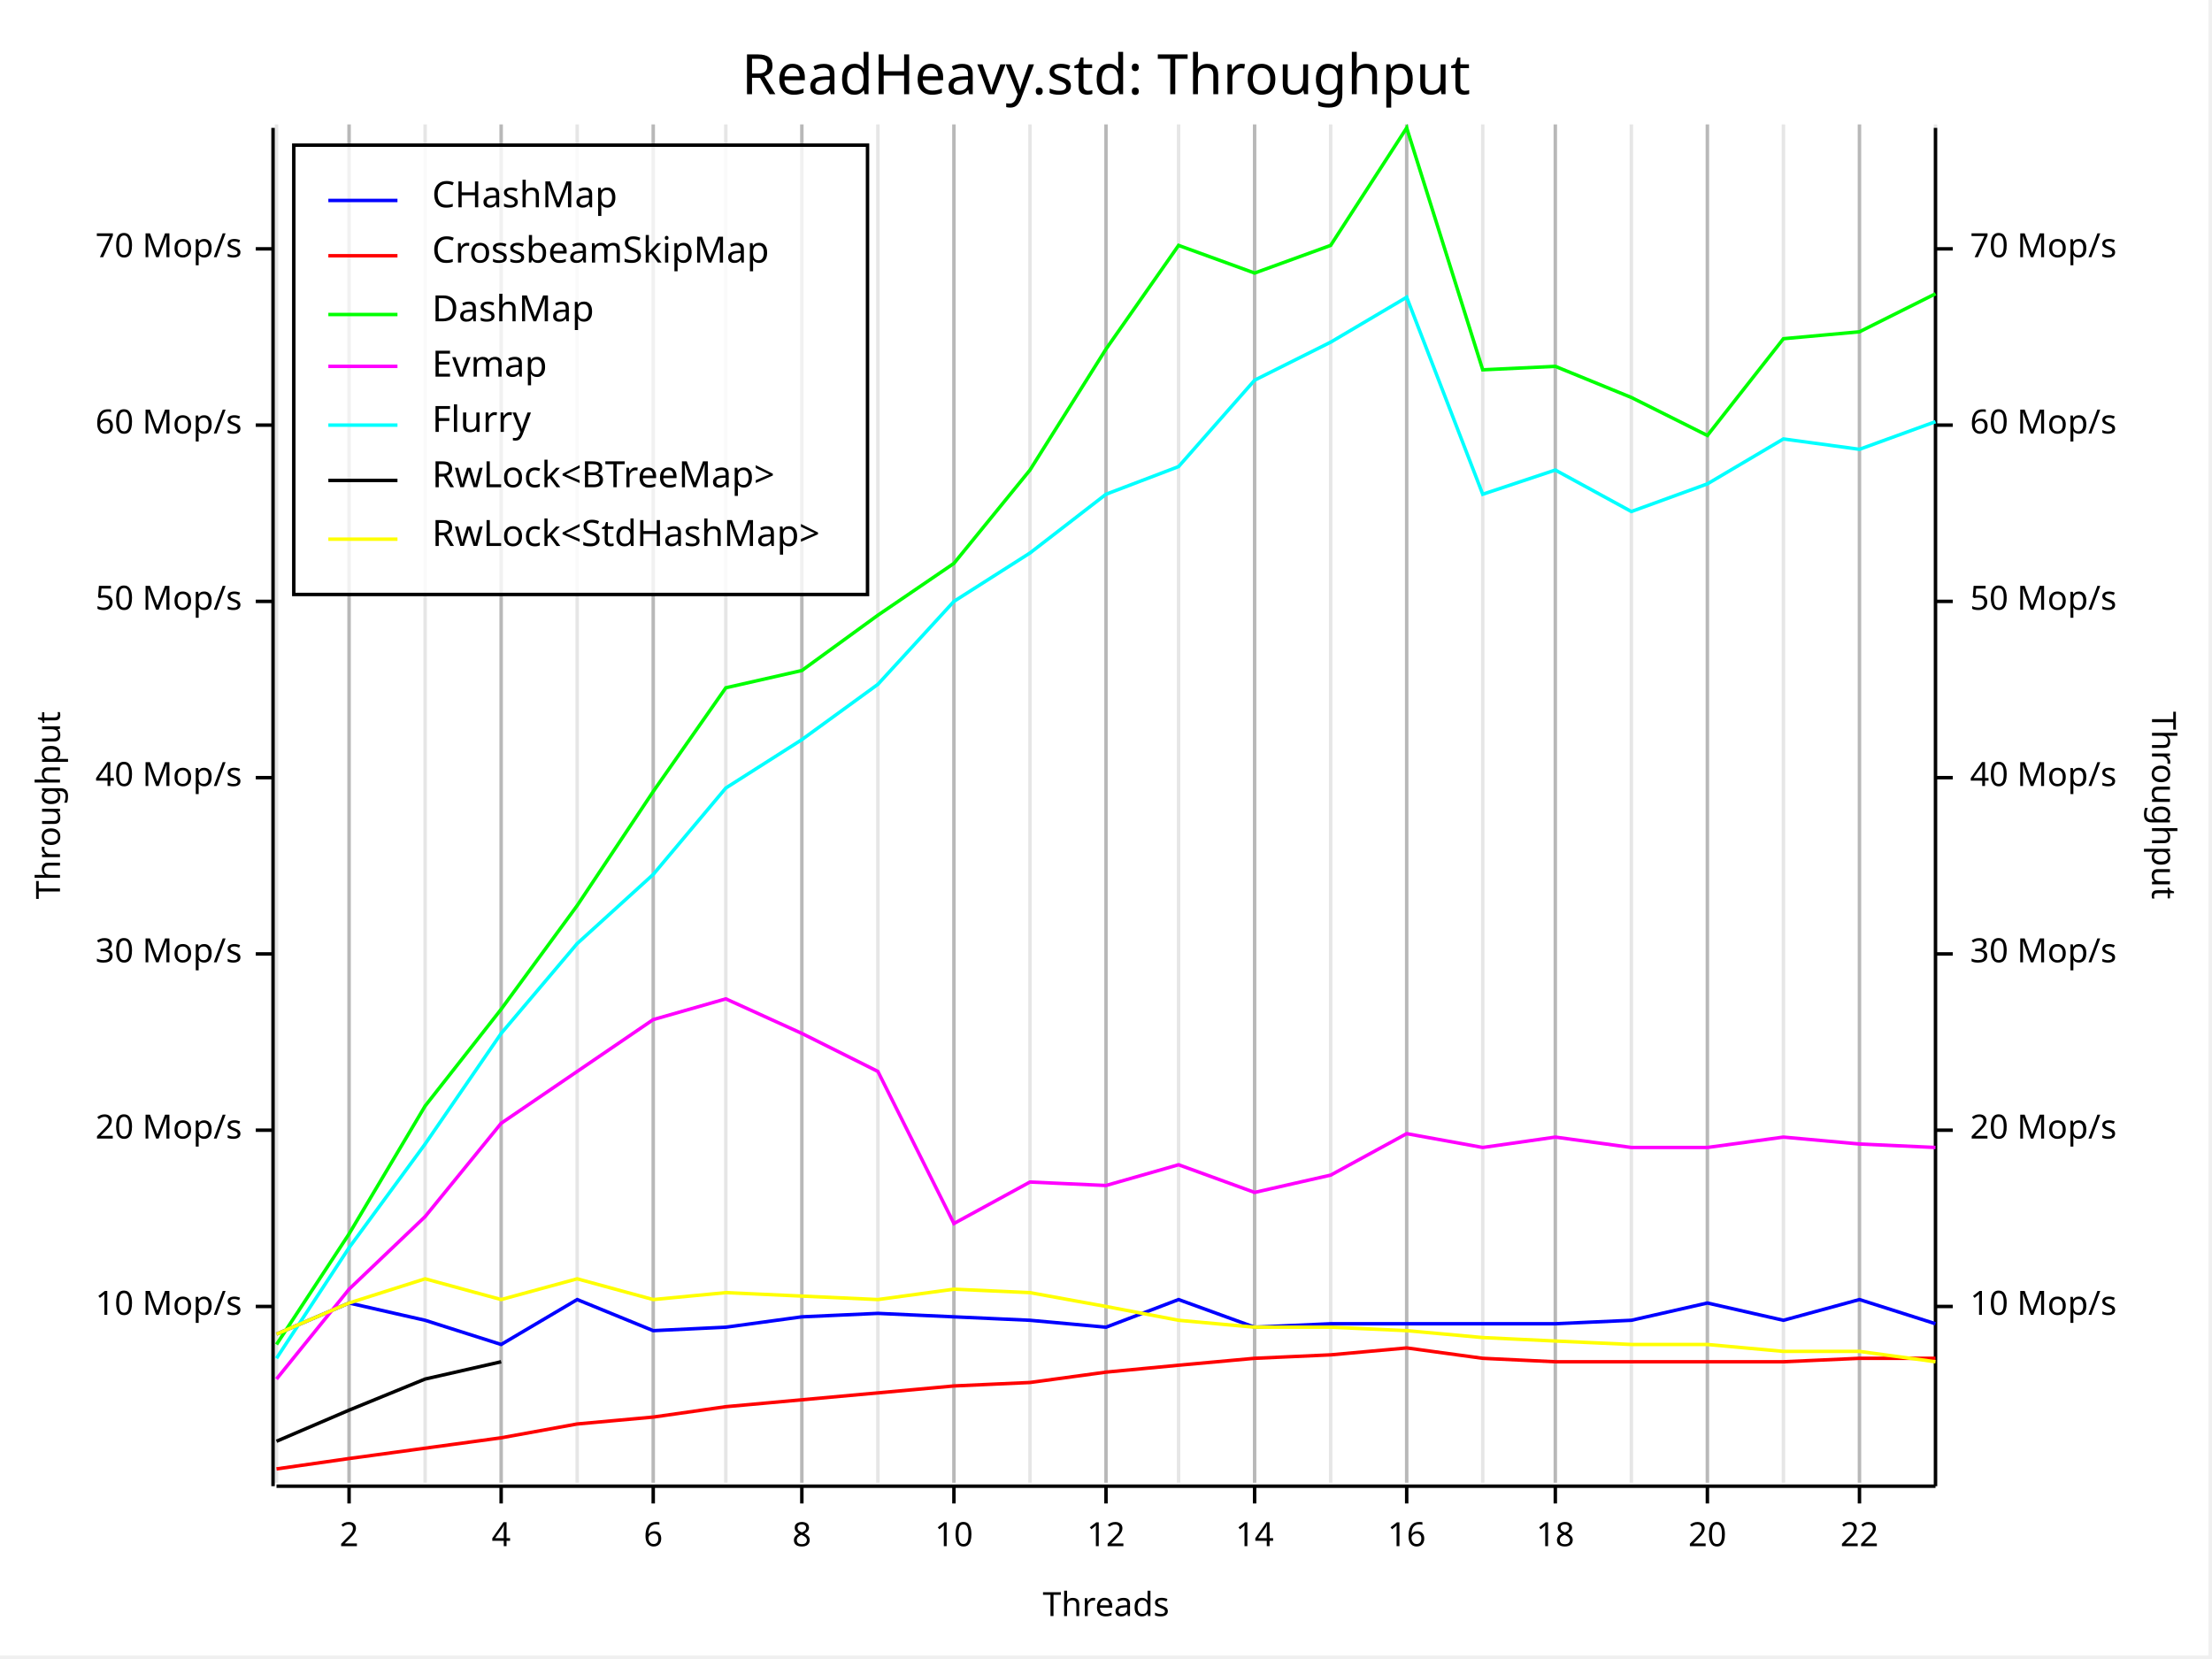
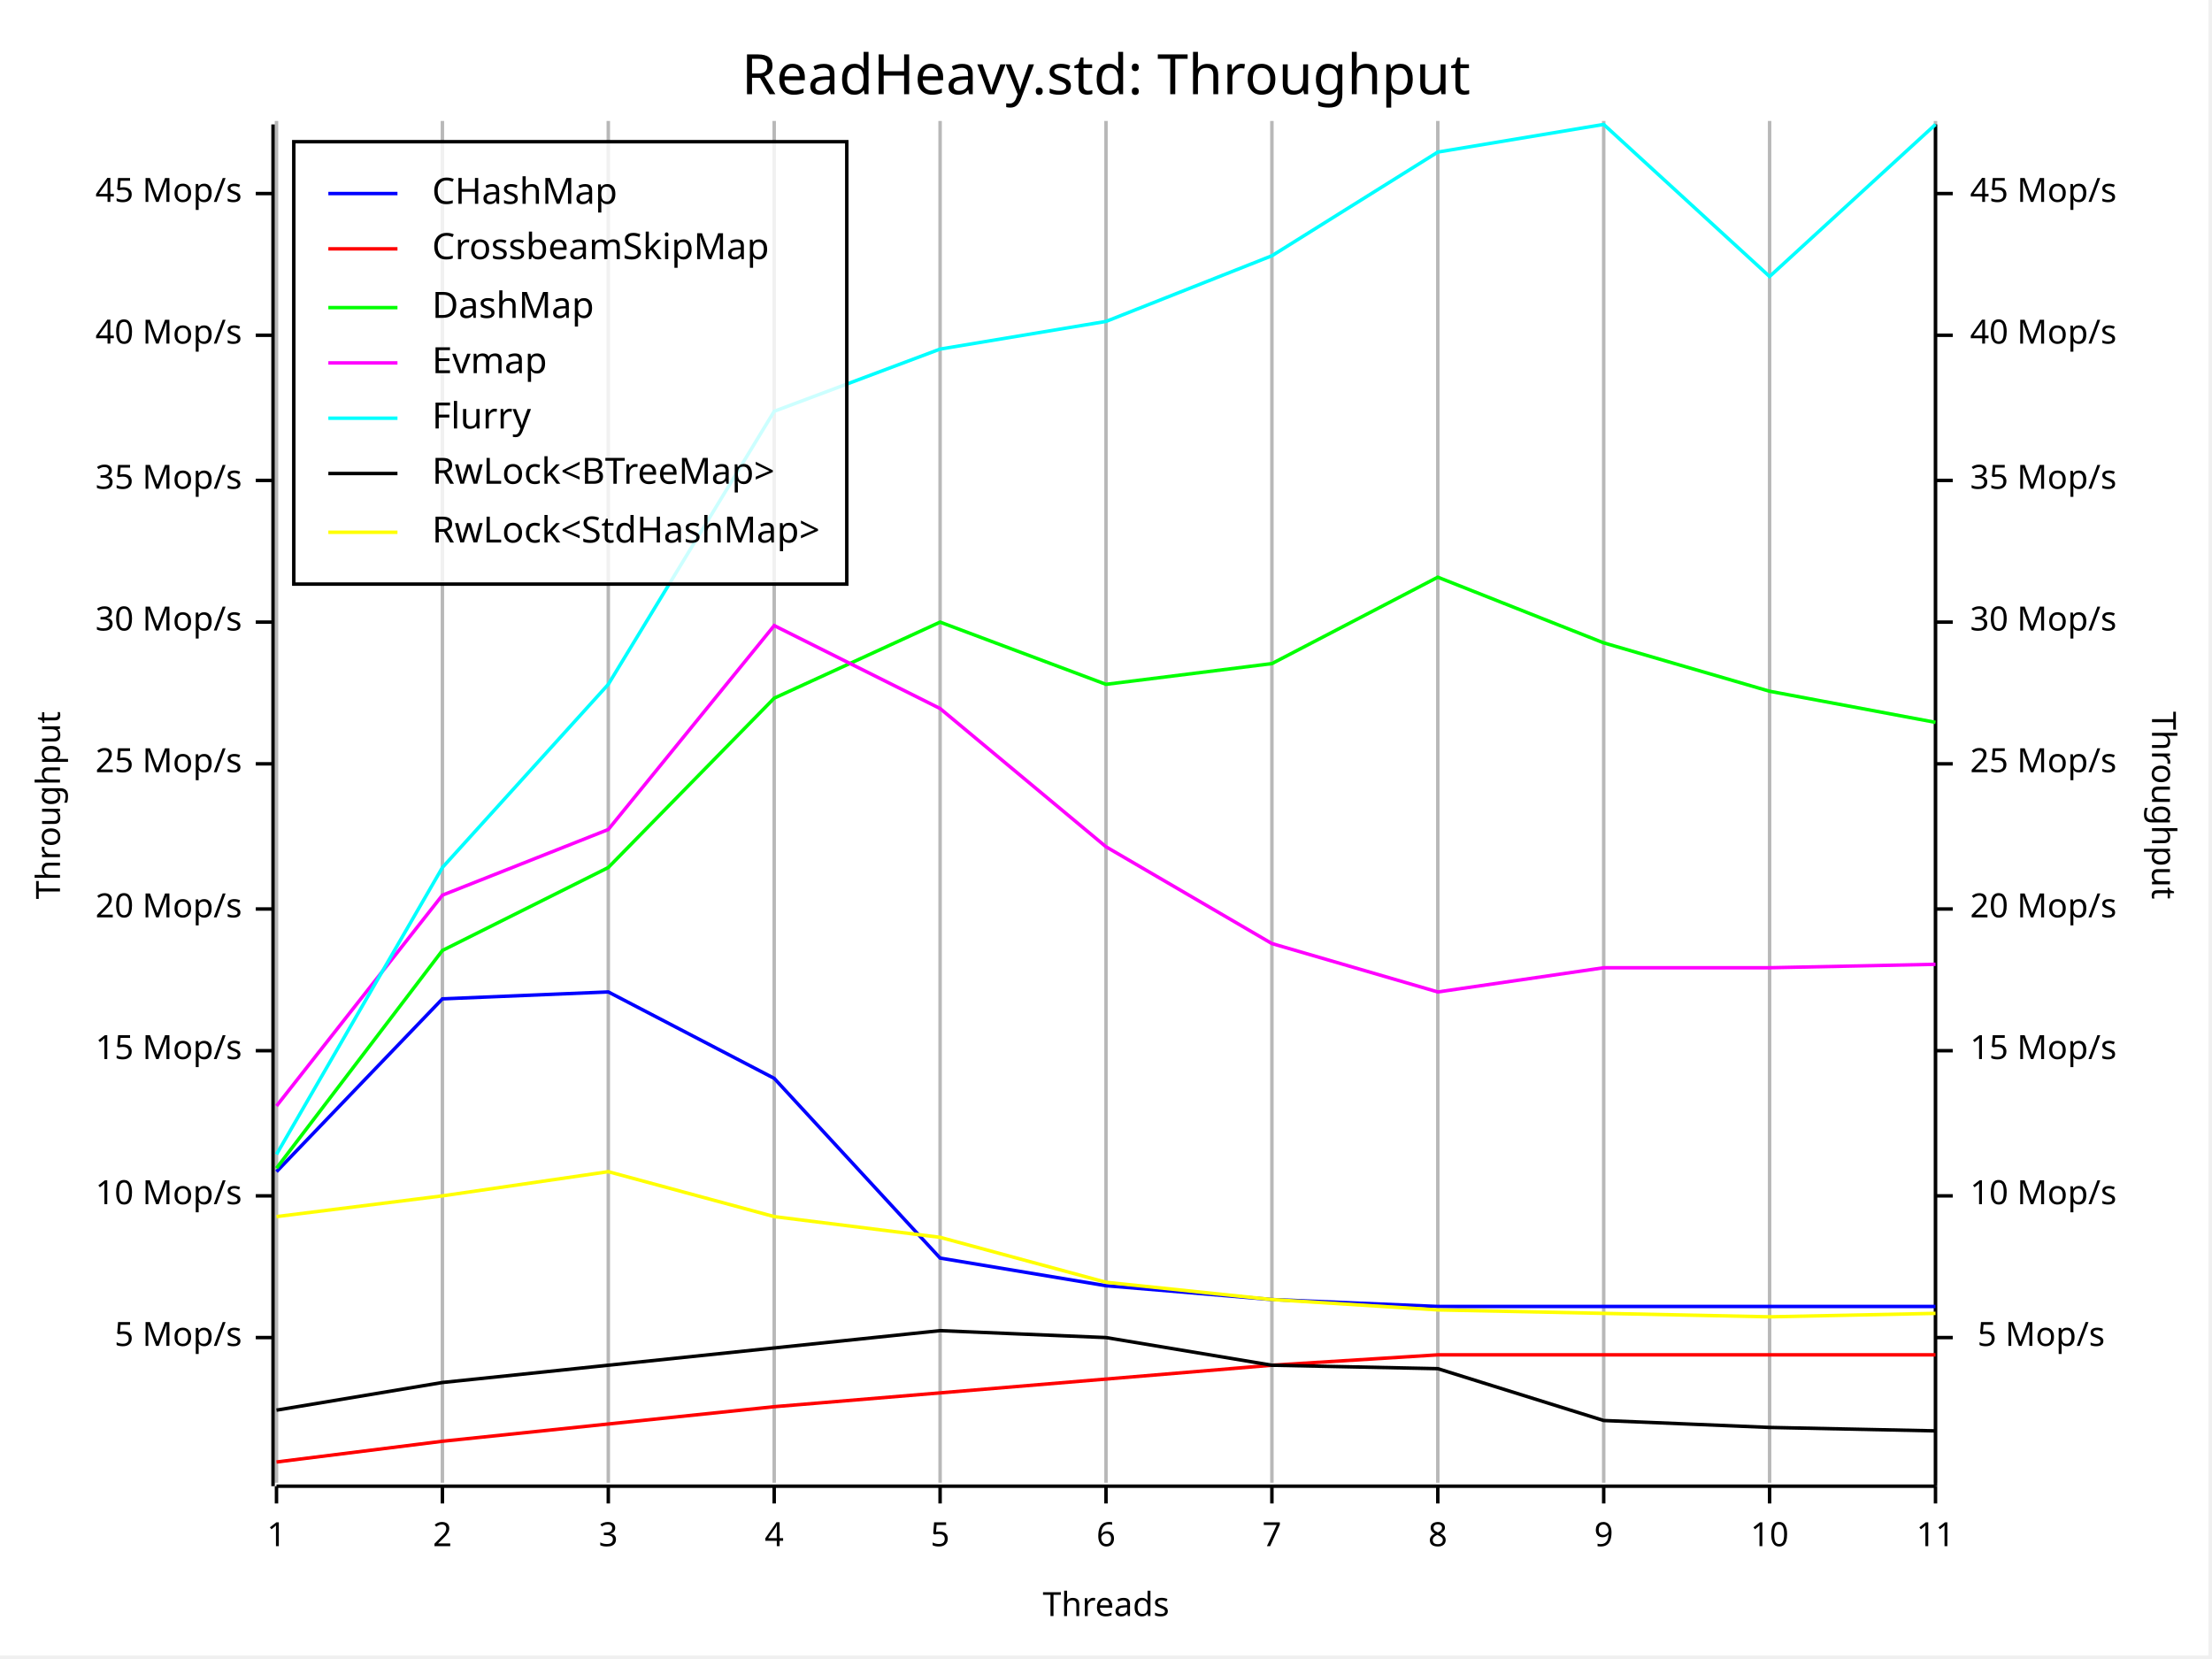
<svg xmlns="http://www.w3.org/2000/svg" width="640" height="480" viewBox="0 0 640 480">
  <rect x="0" y="0" width="639" height="479" opacity="1" fill="#FFFFFF" stroke="none" />
  <text x="320" y="15" dy="0.76em" text-anchor="middle" font-family="Fira Code" font-size="16.129" opacity="1" fill="#000000">
ReadHeavy.std: Throughput
</text>
-   <line opacity="0.1" stroke="#000000" stroke-width="1" x1="80" y1="429" x2="80" y2="36" />
-   <line opacity="0.1" stroke="#000000" stroke-width="1" x1="101" y1="429" x2="101" y2="36" />
-   <line opacity="0.1" stroke="#000000" stroke-width="1" x1="123" y1="429" x2="123" y2="36" />
-   <line opacity="0.1" stroke="#000000" stroke-width="1" x1="145" y1="429" x2="145" y2="36" />
-   <line opacity="0.1" stroke="#000000" stroke-width="1" x1="167" y1="429" x2="167" y2="36" />
-   <line opacity="0.1" stroke="#000000" stroke-width="1" x1="189" y1="429" x2="189" y2="36" />
-   <line opacity="0.1" stroke="#000000" stroke-width="1" x1="210" y1="429" x2="210" y2="36" />
-   <line opacity="0.1" stroke="#000000" stroke-width="1" x1="232" y1="429" x2="232" y2="36" />
-   <line opacity="0.1" stroke="#000000" stroke-width="1" x1="254" y1="429" x2="254" y2="36" />
-   <line opacity="0.1" stroke="#000000" stroke-width="1" x1="276" y1="429" x2="276" y2="36" />
-   <line opacity="0.1" stroke="#000000" stroke-width="1" x1="298" y1="429" x2="298" y2="36" />
-   <line opacity="0.1" stroke="#000000" stroke-width="1" x1="320" y1="429" x2="320" y2="36" />
-   <line opacity="0.1" stroke="#000000" stroke-width="1" x1="341" y1="429" x2="341" y2="36" />
-   <line opacity="0.1" stroke="#000000" stroke-width="1" x1="363" y1="429" x2="363" y2="36" />
-   <line opacity="0.1" stroke="#000000" stroke-width="1" x1="385" y1="429" x2="385" y2="36" />
-   <line opacity="0.1" stroke="#000000" stroke-width="1" x1="407" y1="429" x2="407" y2="36" />
-   <line opacity="0.1" stroke="#000000" stroke-width="1" x1="429" y1="429" x2="429" y2="36" />
-   <line opacity="0.1" stroke="#000000" stroke-width="1" x1="450" y1="429" x2="450" y2="36" />
-   <line opacity="0.1" stroke="#000000" stroke-width="1" x1="472" y1="429" x2="472" y2="36" />
-   <line opacity="0.1" stroke="#000000" stroke-width="1" x1="494" y1="429" x2="494" y2="36" />
-   <line opacity="0.1" stroke="#000000" stroke-width="1" x1="516" y1="429" x2="516" y2="36" />
-   <line opacity="0.1" stroke="#000000" stroke-width="1" x1="538" y1="429" x2="538" y2="36" />
-   <line opacity="0.1" stroke="#000000" stroke-width="1" x1="560" y1="429" x2="560" y2="36" />
+   <line opacity="0.1" stroke="#000000" stroke-width="1" x1="80" y1="429" x2="80" y2="35" />
+   <line opacity="0.1" stroke="#000000" stroke-width="1" x1="128" y1="429" x2="128" y2="35" />
+   <line opacity="0.1" stroke="#000000" stroke-width="1" x1="176" y1="429" x2="176" y2="35" />
+   <line opacity="0.1" stroke="#000000" stroke-width="1" x1="224" y1="429" x2="224" y2="35" />
+   <line opacity="0.1" stroke="#000000" stroke-width="1" x1="272" y1="429" x2="272" y2="35" />
+   <line opacity="0.1" stroke="#000000" stroke-width="1" x1="320" y1="429" x2="320" y2="35" />
+   <line opacity="0.1" stroke="#000000" stroke-width="1" x1="368" y1="429" x2="368" y2="35" />
+   <line opacity="0.1" stroke="#000000" stroke-width="1" x1="416" y1="429" x2="416" y2="35" />
+   <line opacity="0.1" stroke="#000000" stroke-width="1" x1="464" y1="429" x2="464" y2="35" />
+   <line opacity="0.1" stroke="#000000" stroke-width="1" x1="512" y1="429" x2="512" y2="35" />
+   <line opacity="0.1" stroke="#000000" stroke-width="1" x1="560" y1="429" x2="560" y2="35" />
  <text x="10" y="233" dy="0.76em" text-anchor="middle" font-family="sans-serif" font-size="9.677" opacity="1" fill="#000000" transform="rotate(270, 10, 233)">
Throughput
</text>
  <text x="320" y="470" dy="-0.5ex" text-anchor="middle" font-family="sans-serif" font-size="9.677" opacity="1" fill="#000000">
Threads
</text>
  <text x="630" y="233" dy="0.76em" text-anchor="middle" font-family="sans-serif" font-size="9.677" opacity="1" fill="#000000" transform="rotate(90, 630, 233)">
Throughput
</text>
-   <line opacity="0.2" stroke="#000000" stroke-width="1" x1="101" y1="429" x2="101" y2="36" />
-   <line opacity="0.2" stroke="#000000" stroke-width="1" x1="145" y1="429" x2="145" y2="36" />
-   <line opacity="0.2" stroke="#000000" stroke-width="1" x1="189" y1="429" x2="189" y2="36" />
-   <line opacity="0.2" stroke="#000000" stroke-width="1" x1="232" y1="429" x2="232" y2="36" />
-   <line opacity="0.2" stroke="#000000" stroke-width="1" x1="276" y1="429" x2="276" y2="36" />
-   <line opacity="0.2" stroke="#000000" stroke-width="1" x1="320" y1="429" x2="320" y2="36" />
-   <line opacity="0.2" stroke="#000000" stroke-width="1" x1="363" y1="429" x2="363" y2="36" />
-   <line opacity="0.2" stroke="#000000" stroke-width="1" x1="407" y1="429" x2="407" y2="36" />
-   <line opacity="0.2" stroke="#000000" stroke-width="1" x1="450" y1="429" x2="450" y2="36" />
-   <line opacity="0.2" stroke="#000000" stroke-width="1" x1="494" y1="429" x2="494" y2="36" />
-   <line opacity="0.2" stroke="#000000" stroke-width="1" x1="538" y1="429" x2="538" y2="36" />
-   <polyline fill="none" opacity="1" stroke="#000000" stroke-width="1" points="79,37 79,430 " />
-   <text x="70" y="378" dy="0.5ex" text-anchor="end" font-family="sans-serif" font-size="9.677" opacity="1" fill="#000000">
+   <line opacity="0.2" stroke="#000000" stroke-width="1" x1="80" y1="429" x2="80" y2="35" />
+   <line opacity="0.2" stroke="#000000" stroke-width="1" x1="128" y1="429" x2="128" y2="35" />
+   <line opacity="0.2" stroke="#000000" stroke-width="1" x1="176" y1="429" x2="176" y2="35" />
+   <line opacity="0.2" stroke="#000000" stroke-width="1" x1="224" y1="429" x2="224" y2="35" />
+   <line opacity="0.2" stroke="#000000" stroke-width="1" x1="272" y1="429" x2="272" y2="35" />
+   <line opacity="0.2" stroke="#000000" stroke-width="1" x1="320" y1="429" x2="320" y2="35" />
+   <line opacity="0.2" stroke="#000000" stroke-width="1" x1="368" y1="429" x2="368" y2="35" />
+   <line opacity="0.2" stroke="#000000" stroke-width="1" x1="416" y1="429" x2="416" y2="35" />
+   <line opacity="0.2" stroke="#000000" stroke-width="1" x1="464" y1="429" x2="464" y2="35" />
+   <line opacity="0.2" stroke="#000000" stroke-width="1" x1="512" y1="429" x2="512" y2="35" />
+   <line opacity="0.2" stroke="#000000" stroke-width="1" x1="560" y1="429" x2="560" y2="35" />
+   <polyline fill="none" opacity="1" stroke="#000000" stroke-width="1" points="79,36 79,430 " />
+   <text x="70" y="387" dy="0.5ex" text-anchor="end" font-family="sans-serif" font-size="9.677" opacity="1" fill="#000000">
+ 5 Mop/s
+ </text>
+   <polyline fill="none" opacity="1" stroke="#000000" stroke-width="1" points="74,387 79,387 " />
+   <text x="70" y="346" dy="0.5ex" text-anchor="end" font-family="sans-serif" font-size="9.677" opacity="1" fill="#000000">
10 Mop/s
</text>
-   <polyline fill="none" opacity="1" stroke="#000000" stroke-width="1" points="74,378 79,378 " />
-   <text x="70" y="327" dy="0.5ex" text-anchor="end" font-family="sans-serif" font-size="9.677" opacity="1" fill="#000000">
+   <polyline fill="none" opacity="1" stroke="#000000" stroke-width="1" points="74,346 79,346 " />
+   <text x="70" y="304" dy="0.5ex" text-anchor="end" font-family="sans-serif" font-size="9.677" opacity="1" fill="#000000">
+ 15 Mop/s
+ </text>
+   <polyline fill="none" opacity="1" stroke="#000000" stroke-width="1" points="74,304 79,304 " />
+   <text x="70" y="263" dy="0.5ex" text-anchor="end" font-family="sans-serif" font-size="9.677" opacity="1" fill="#000000">
20 Mop/s
</text>
-   <polyline fill="none" opacity="1" stroke="#000000" stroke-width="1" points="74,327 79,327 " />
-   <text x="70" y="276" dy="0.5ex" text-anchor="end" font-family="sans-serif" font-size="9.677" opacity="1" fill="#000000">
+   <polyline fill="none" opacity="1" stroke="#000000" stroke-width="1" points="74,263 79,263 " />
+   <text x="70" y="221" dy="0.5ex" text-anchor="end" font-family="sans-serif" font-size="9.677" opacity="1" fill="#000000">
+ 25 Mop/s
+ </text>
+   <polyline fill="none" opacity="1" stroke="#000000" stroke-width="1" points="74,221 79,221 " />
+   <text x="70" y="180" dy="0.5ex" text-anchor="end" font-family="sans-serif" font-size="9.677" opacity="1" fill="#000000">
30 Mop/s
</text>
-   <polyline fill="none" opacity="1" stroke="#000000" stroke-width="1" points="74,276 79,276 " />
-   <text x="70" y="225" dy="0.5ex" text-anchor="end" font-family="sans-serif" font-size="9.677" opacity="1" fill="#000000">
+   <polyline fill="none" opacity="1" stroke="#000000" stroke-width="1" points="74,180 79,180 " />
+   <text x="70" y="139" dy="0.5ex" text-anchor="end" font-family="sans-serif" font-size="9.677" opacity="1" fill="#000000">
+ 35 Mop/s
+ </text>
+   <polyline fill="none" opacity="1" stroke="#000000" stroke-width="1" points="74,139 79,139 " />
+   <text x="70" y="97" dy="0.5ex" text-anchor="end" font-family="sans-serif" font-size="9.677" opacity="1" fill="#000000">
40 Mop/s
</text>
-   <polyline fill="none" opacity="1" stroke="#000000" stroke-width="1" points="74,225 79,225 " />
-   <text x="70" y="174" dy="0.5ex" text-anchor="end" font-family="sans-serif" font-size="9.677" opacity="1" fill="#000000">
- 50 Mop/s
+   <polyline fill="none" opacity="1" stroke="#000000" stroke-width="1" points="74,97 79,97 " />
+   <text x="70" y="56" dy="0.5ex" text-anchor="end" font-family="sans-serif" font-size="9.677" opacity="1" fill="#000000">
+ 45 Mop/s
</text>
-   <polyline fill="none" opacity="1" stroke="#000000" stroke-width="1" points="74,174 79,174 " />
-   <text x="70" y="123" dy="0.5ex" text-anchor="end" font-family="sans-serif" font-size="9.677" opacity="1" fill="#000000">
- 60 Mop/s
+   <polyline fill="none" opacity="1" stroke="#000000" stroke-width="1" points="74,56 79,56 " />
+   <polyline fill="none" opacity="1" stroke="#000000" stroke-width="1" points="80,430 560,430 " />
+   <text x="80" y="440" dy="0.76em" text-anchor="middle" font-family="sans-serif" font-size="9.677" opacity="1" fill="#000000">
+ 1
</text>
-   <polyline fill="none" opacity="1" stroke="#000000" stroke-width="1" points="74,123 79,123 " />
-   <text x="70" y="72" dy="0.5ex" text-anchor="end" font-family="sans-serif" font-size="9.677" opacity="1" fill="#000000">
- 70 Mop/s
- </text>
-   <polyline fill="none" opacity="1" stroke="#000000" stroke-width="1" points="74,72 79,72 " />
-   <polyline fill="none" opacity="1" stroke="#000000" stroke-width="1" points="80,430 560,430 " />
-   <text x="101" y="440" dy="0.76em" text-anchor="middle" font-family="sans-serif" font-size="9.677" opacity="1" fill="#000000">
+   <polyline fill="none" opacity="1" stroke="#000000" stroke-width="1" points="80,430 80,435 " />
+   <text x="128" y="440" dy="0.76em" text-anchor="middle" font-family="sans-serif" font-size="9.677" opacity="1" fill="#000000">
2
</text>
-   <polyline fill="none" opacity="1" stroke="#000000" stroke-width="1" points="101,430 101,435 " />
-   <text x="145" y="440" dy="0.76em" text-anchor="middle" font-family="sans-serif" font-size="9.677" opacity="1" fill="#000000">
+   <polyline fill="none" opacity="1" stroke="#000000" stroke-width="1" points="128,430 128,435 " />
+   <text x="176" y="440" dy="0.76em" text-anchor="middle" font-family="sans-serif" font-size="9.677" opacity="1" fill="#000000">
+ 3
+ </text>
+   <polyline fill="none" opacity="1" stroke="#000000" stroke-width="1" points="176,430 176,435 " />
+   <text x="224" y="440" dy="0.76em" text-anchor="middle" font-family="sans-serif" font-size="9.677" opacity="1" fill="#000000">
4
</text>
-   <polyline fill="none" opacity="1" stroke="#000000" stroke-width="1" points="145,430 145,435 " />
-   <text x="189" y="440" dy="0.76em" text-anchor="middle" font-family="sans-serif" font-size="9.677" opacity="1" fill="#000000">
+   <polyline fill="none" opacity="1" stroke="#000000" stroke-width="1" points="224,430 224,435 " />
+   <text x="272" y="440" dy="0.76em" text-anchor="middle" font-family="sans-serif" font-size="9.677" opacity="1" fill="#000000">
+ 5
+ </text>
+   <polyline fill="none" opacity="1" stroke="#000000" stroke-width="1" points="272,430 272,435 " />
+   <text x="320" y="440" dy="0.76em" text-anchor="middle" font-family="sans-serif" font-size="9.677" opacity="1" fill="#000000">
6
</text>
-   <polyline fill="none" opacity="1" stroke="#000000" stroke-width="1" points="189,430 189,435 " />
-   <text x="232" y="440" dy="0.76em" text-anchor="middle" font-family="sans-serif" font-size="9.677" opacity="1" fill="#000000">
+   <polyline fill="none" opacity="1" stroke="#000000" stroke-width="1" points="320,430 320,435 " />
+   <text x="368" y="440" dy="0.76em" text-anchor="middle" font-family="sans-serif" font-size="9.677" opacity="1" fill="#000000">
+ 7
+ </text>
+   <polyline fill="none" opacity="1" stroke="#000000" stroke-width="1" points="368,430 368,435 " />
+   <text x="416" y="440" dy="0.76em" text-anchor="middle" font-family="sans-serif" font-size="9.677" opacity="1" fill="#000000">
8
</text>
-   <polyline fill="none" opacity="1" stroke="#000000" stroke-width="1" points="232,430 232,435 " />
-   <text x="276" y="440" dy="0.76em" text-anchor="middle" font-family="sans-serif" font-size="9.677" opacity="1" fill="#000000">
+   <polyline fill="none" opacity="1" stroke="#000000" stroke-width="1" points="416,430 416,435 " />
+   <text x="464" y="440" dy="0.76em" text-anchor="middle" font-family="sans-serif" font-size="9.677" opacity="1" fill="#000000">
+ 9
+ </text>
+   <polyline fill="none" opacity="1" stroke="#000000" stroke-width="1" points="464,430 464,435 " />
+   <text x="512" y="440" dy="0.76em" text-anchor="middle" font-family="sans-serif" font-size="9.677" opacity="1" fill="#000000">
10
</text>
-   <polyline fill="none" opacity="1" stroke="#000000" stroke-width="1" points="276,430 276,435 " />
-   <text x="320" y="440" dy="0.76em" text-anchor="middle" font-family="sans-serif" font-size="9.677" opacity="1" fill="#000000">
- 12
+   <polyline fill="none" opacity="1" stroke="#000000" stroke-width="1" points="512,430 512,435 " />
+   <text x="560" y="440" dy="0.76em" text-anchor="middle" font-family="sans-serif" font-size="9.677" opacity="1" fill="#000000">
+ 11
</text>
-   <polyline fill="none" opacity="1" stroke="#000000" stroke-width="1" points="320,430 320,435 " />
-   <text x="363" y="440" dy="0.76em" text-anchor="middle" font-family="sans-serif" font-size="9.677" opacity="1" fill="#000000">
- 14
+   <polyline fill="none" opacity="1" stroke="#000000" stroke-width="1" points="560,430 560,435 " />
+   <polyline fill="none" opacity="1" stroke="#000000" stroke-width="1" points="560,36 560,430 " />
+   <text x="609" y="387" dy="0.5ex" text-anchor="end" font-family="sans-serif" font-size="9.677" opacity="1" fill="#000000">
+ 5 Mop/s
</text>
-   <polyline fill="none" opacity="1" stroke="#000000" stroke-width="1" points="363,430 363,435 " />
-   <text x="407" y="440" dy="0.76em" text-anchor="middle" font-family="sans-serif" font-size="9.677" opacity="1" fill="#000000">
- 16
- </text>
-   <polyline fill="none" opacity="1" stroke="#000000" stroke-width="1" points="407,430 407,435 " />
-   <text x="450" y="440" dy="0.76em" text-anchor="middle" font-family="sans-serif" font-size="9.677" opacity="1" fill="#000000">
- 18
- </text>
-   <polyline fill="none" opacity="1" stroke="#000000" stroke-width="1" points="450,430 450,435 " />
-   <text x="494" y="440" dy="0.76em" text-anchor="middle" font-family="sans-serif" font-size="9.677" opacity="1" fill="#000000">
- 20
- </text>
-   <polyline fill="none" opacity="1" stroke="#000000" stroke-width="1" points="494,430 494,435 " />
-   <text x="538" y="440" dy="0.76em" text-anchor="middle" font-family="sans-serif" font-size="9.677" opacity="1" fill="#000000">
- 22
- </text>
-   <polyline fill="none" opacity="1" stroke="#000000" stroke-width="1" points="538,430 538,435 " />
-   <polyline fill="none" opacity="1" stroke="#000000" stroke-width="1" points="560,37 560,430 " />
-   <text x="570" y="378" dy="0.5ex" text-anchor="start" font-family="sans-serif" font-size="9.677" opacity="1" fill="#000000">
+   <polyline fill="none" opacity="1" stroke="#000000" stroke-width="1" points="560,387 565,387 " />
+   <text x="570" y="346" dy="0.5ex" text-anchor="start" font-family="sans-serif" font-size="9.677" opacity="1" fill="#000000">
10 Mop/s
</text>
-   <polyline fill="none" opacity="1" stroke="#000000" stroke-width="1" points="560,378 565,378 " />
-   <text x="570" y="327" dy="0.5ex" text-anchor="start" font-family="sans-serif" font-size="9.677" opacity="1" fill="#000000">
+   <polyline fill="none" opacity="1" stroke="#000000" stroke-width="1" points="560,346 565,346 " />
+   <text x="570" y="304" dy="0.5ex" text-anchor="start" font-family="sans-serif" font-size="9.677" opacity="1" fill="#000000">
+ 15 Mop/s
+ </text>
+   <polyline fill="none" opacity="1" stroke="#000000" stroke-width="1" points="560,304 565,304 " />
+   <text x="570" y="263" dy="0.5ex" text-anchor="start" font-family="sans-serif" font-size="9.677" opacity="1" fill="#000000">
20 Mop/s
</text>
-   <polyline fill="none" opacity="1" stroke="#000000" stroke-width="1" points="560,327 565,327 " />
-   <text x="570" y="276" dy="0.5ex" text-anchor="start" font-family="sans-serif" font-size="9.677" opacity="1" fill="#000000">
+   <polyline fill="none" opacity="1" stroke="#000000" stroke-width="1" points="560,263 565,263 " />
+   <text x="570" y="221" dy="0.5ex" text-anchor="start" font-family="sans-serif" font-size="9.677" opacity="1" fill="#000000">
+ 25 Mop/s
+ </text>
+   <polyline fill="none" opacity="1" stroke="#000000" stroke-width="1" points="560,221 565,221 " />
+   <text x="570" y="180" dy="0.5ex" text-anchor="start" font-family="sans-serif" font-size="9.677" opacity="1" fill="#000000">
30 Mop/s
</text>
-   <polyline fill="none" opacity="1" stroke="#000000" stroke-width="1" points="560,276 565,276 " />
-   <text x="570" y="225" dy="0.5ex" text-anchor="start" font-family="sans-serif" font-size="9.677" opacity="1" fill="#000000">
+   <polyline fill="none" opacity="1" stroke="#000000" stroke-width="1" points="560,180 565,180 " />
+   <text x="570" y="139" dy="0.5ex" text-anchor="start" font-family="sans-serif" font-size="9.677" opacity="1" fill="#000000">
+ 35 Mop/s
+ </text>
+   <polyline fill="none" opacity="1" stroke="#000000" stroke-width="1" points="560,139 565,139 " />
+   <text x="570" y="97" dy="0.5ex" text-anchor="start" font-family="sans-serif" font-size="9.677" opacity="1" fill="#000000">
40 Mop/s
</text>
-   <polyline fill="none" opacity="1" stroke="#000000" stroke-width="1" points="560,225 565,225 " />
-   <text x="570" y="174" dy="0.5ex" text-anchor="start" font-family="sans-serif" font-size="9.677" opacity="1" fill="#000000">
- 50 Mop/s
+   <polyline fill="none" opacity="1" stroke="#000000" stroke-width="1" points="560,97 565,97 " />
+   <text x="570" y="56" dy="0.5ex" text-anchor="start" font-family="sans-serif" font-size="9.677" opacity="1" fill="#000000">
+ 45 Mop/s
</text>
-   <polyline fill="none" opacity="1" stroke="#000000" stroke-width="1" points="560,174 565,174 " />
-   <text x="570" y="123" dy="0.5ex" text-anchor="start" font-family="sans-serif" font-size="9.677" opacity="1" fill="#000000">
- 60 Mop/s
- </text>
-   <polyline fill="none" opacity="1" stroke="#000000" stroke-width="1" points="560,123 565,123 " />
-   <text x="570" y="72" dy="0.5ex" text-anchor="start" font-family="sans-serif" font-size="9.677" opacity="1" fill="#000000">
- 70 Mop/s
- </text>
-   <polyline fill="none" opacity="1" stroke="#000000" stroke-width="1" points="560,72 565,72 " />
-   <polyline fill="none" opacity="1" stroke="#0000FF" stroke-width="1" points="80,386 101,377 123,382 145,389 167,376 189,385 210,384 232,381 254,380 276,381 298,382 320,384 341,376 363,384 385,383 407,383 429,383 450,383 472,382 494,377 516,382 538,376 560,383 " />
-   <polyline fill="none" opacity="1" stroke="#FF0000" stroke-width="1" points="80,425 101,422 123,419 145,416 167,412 189,410 210,407 232,405 254,403 276,401 298,400 320,397 341,395 363,393 385,392 407,390 429,393 450,394 472,394 494,394 516,394 538,393 560,393 " />
-   <polyline fill="none" opacity="1" stroke="#00FF00" stroke-width="1" points="80,389 101,357 123,320 145,292 167,262 189,229 210,199 232,194 254,178 276,163 298,136 320,101 341,71 363,79 385,71 407,37 429,107 450,106 472,115 494,126 516,98 538,96 560,85 " />
-   <polyline fill="none" opacity="1" stroke="#FF00FF" stroke-width="1" points="80,399 101,373 123,352 145,325 167,310 189,295 210,289 232,299 254,310 276,354 298,342 320,343 341,337 363,345 385,340 407,328 429,332 450,329 472,332 494,332 516,329 538,331 560,332 " />
-   <polyline fill="none" opacity="1" stroke="#00FFFF" stroke-width="1" points="80,393 101,361 123,331 145,299 167,273 189,253 210,228 232,214 254,198 276,174 298,160 320,143 341,135 363,110 385,99 407,86 429,143 450,136 472,148 494,140 516,127 538,130 560,122 " />
-   <polyline fill="none" opacity="1" stroke="#000000" stroke-width="1" points="80,417 101,408 123,399 145,394 " />
-   <polyline fill="none" opacity="1" stroke="#FFFF00" stroke-width="1" points="80,386 101,377 123,370 145,376 167,370 189,376 210,374 232,375 254,376 276,373 298,374 320,378 341,382 363,384 385,384 407,385 429,387 450,388 472,389 494,389 516,391 538,391 560,394 " />
-   <rect x="85" y="42" width="166" height="130" opacity="0.8" fill="#FFFFFF" stroke="none" />
-   <rect x="85" y="42" width="166" height="130" opacity="1" fill="none" stroke="#000000" />
-   <text x="125" y="52" dy="0.76em" text-anchor="start" font-family="Fira Code" font-size="10.484" opacity="1" fill="#000000">
+   <polyline fill="none" opacity="1" stroke="#000000" stroke-width="1" points="560,56 565,56 " />
+   <polyline fill="none" opacity="1" stroke="#0000FF" stroke-width="1" points="80,339 128,289 176,287 224,312 272,364 320,372 368,376 416,378 464,378 512,378 560,378 " />
+   <polyline fill="none" opacity="1" stroke="#FF0000" stroke-width="1" points="80,423 128,417 176,412 224,407 272,403 320,399 368,395 416,392 464,392 512,392 560,392 " />
+   <polyline fill="none" opacity="1" stroke="#00FF00" stroke-width="1" points="80,338 128,275 176,251 224,202 272,180 320,198 368,192 416,167 464,186 512,200 560,209 " />
+   <polyline fill="none" opacity="1" stroke="#FF00FF" stroke-width="1" points="80,320 128,259 176,240 224,181 272,205 320,245 368,273 416,287 464,280 512,280 560,279 " />
+   <polyline fill="none" opacity="1" stroke="#00FFFF" stroke-width="1" points="80,334 128,251 176,198 224,119 272,101 320,93 368,74 416,44 464,36 512,80 560,36 " />
+   <polyline fill="none" opacity="1" stroke="#000000" stroke-width="1" points="80,408 128,400 176,395 224,390 272,385 320,387 368,395 416,396 464,411 512,413 560,414 " />
+   <polyline fill="none" opacity="1" stroke="#FFFF00" stroke-width="1" points="80,352 128,346 176,339 224,352 272,358 320,371 368,376 416,379 464,380 512,381 560,380 " />
+   <rect x="85" y="41" width="160" height="128" opacity="0.8" fill="#FFFFFF" stroke="none" />
+   <rect x="85" y="41" width="160" height="128" opacity="1" fill="none" stroke="#000000" />
+   <text x="125" y="51" dy="0.76em" text-anchor="start" font-family="Fira Code" font-size="10.484" opacity="1" fill="#000000">
CHashMap
</text>
-   <text x="125" y="68" dy="0.76em" text-anchor="start" font-family="Fira Code" font-size="10.484" opacity="1" fill="#000000">
+   <text x="125" y="67" dy="0.76em" text-anchor="start" font-family="Fira Code" font-size="10.484" opacity="1" fill="#000000">
CrossbeamSkipMap
</text>
-   <text x="125" y="85" dy="0.76em" text-anchor="start" font-family="Fira Code" font-size="10.484" opacity="1" fill="#000000">
+   <text x="125" y="84" dy="0.76em" text-anchor="start" font-family="Fira Code" font-size="10.484" opacity="1" fill="#000000">
DashMap
</text>
-   <text x="125" y="101" dy="0.76em" text-anchor="start" font-family="Fira Code" font-size="10.484" opacity="1" fill="#000000">
+   <text x="125" y="100" dy="0.76em" text-anchor="start" font-family="Fira Code" font-size="10.484" opacity="1" fill="#000000">
Evmap
</text>
-   <text x="125" y="117" dy="0.76em" text-anchor="start" font-family="Fira Code" font-size="10.484" opacity="1" fill="#000000">
+   <text x="125" y="116" dy="0.76em" text-anchor="start" font-family="Fira Code" font-size="10.484" opacity="1" fill="#000000">
Flurry
</text>
-   <text x="125" y="133" dy="0.76em" text-anchor="start" font-family="Fira Code" font-size="10.484" opacity="1" fill="#000000">
+   <text x="125" y="132" dy="0.76em" text-anchor="start" font-family="Fira Code" font-size="10.484" opacity="1" fill="#000000">
RwLock&lt;BTreeMap&gt;
</text>
-   <text x="125" y="150" dy="0.76em" text-anchor="start" font-family="Fira Code" font-size="10.484" opacity="1" fill="#000000">
+   <text x="125" y="149" dy="0.76em" text-anchor="start" font-family="Fira Code" font-size="10.484" opacity="1" fill="#000000">
RwLock&lt;StdHashMap&gt;
</text>
-   <polyline fill="none" opacity="1" stroke="#0000FF" stroke-width="1" points="95,58 115,58 " />
-   <polyline fill="none" opacity="1" stroke="#FF0000" stroke-width="1" points="95,74 115,74 " />
-   <polyline fill="none" opacity="1" stroke="#00FF00" stroke-width="1" points="95,91 115,91 " />
-   <polyline fill="none" opacity="1" stroke="#FF00FF" stroke-width="1" points="95,106 115,106 " />
-   <polyline fill="none" opacity="1" stroke="#00FFFF" stroke-width="1" points="95,123 115,123 " />
-   <polyline fill="none" opacity="1" stroke="#000000" stroke-width="1" points="95,139 115,139 " />
-   <polyline fill="none" opacity="1" stroke="#FFFF00" stroke-width="1" points="95,156 115,156 " />
+   <polyline fill="none" opacity="1" stroke="#0000FF" stroke-width="1" points="95,56 115,56 " />
+   <polyline fill="none" opacity="1" stroke="#FF0000" stroke-width="1" points="95,72 115,72 " />
+   <polyline fill="none" opacity="1" stroke="#00FF00" stroke-width="1" points="95,89 115,89 " />
+   <polyline fill="none" opacity="1" stroke="#FF00FF" stroke-width="1" points="95,105 115,105 " />
+   <polyline fill="none" opacity="1" stroke="#00FFFF" stroke-width="1" points="95,121 115,121 " />
+   <polyline fill="none" opacity="1" stroke="#000000" stroke-width="1" points="95,137 115,137 " />
+   <polyline fill="none" opacity="1" stroke="#FFFF00" stroke-width="1" points="95,154 115,154 " />
</svg>
